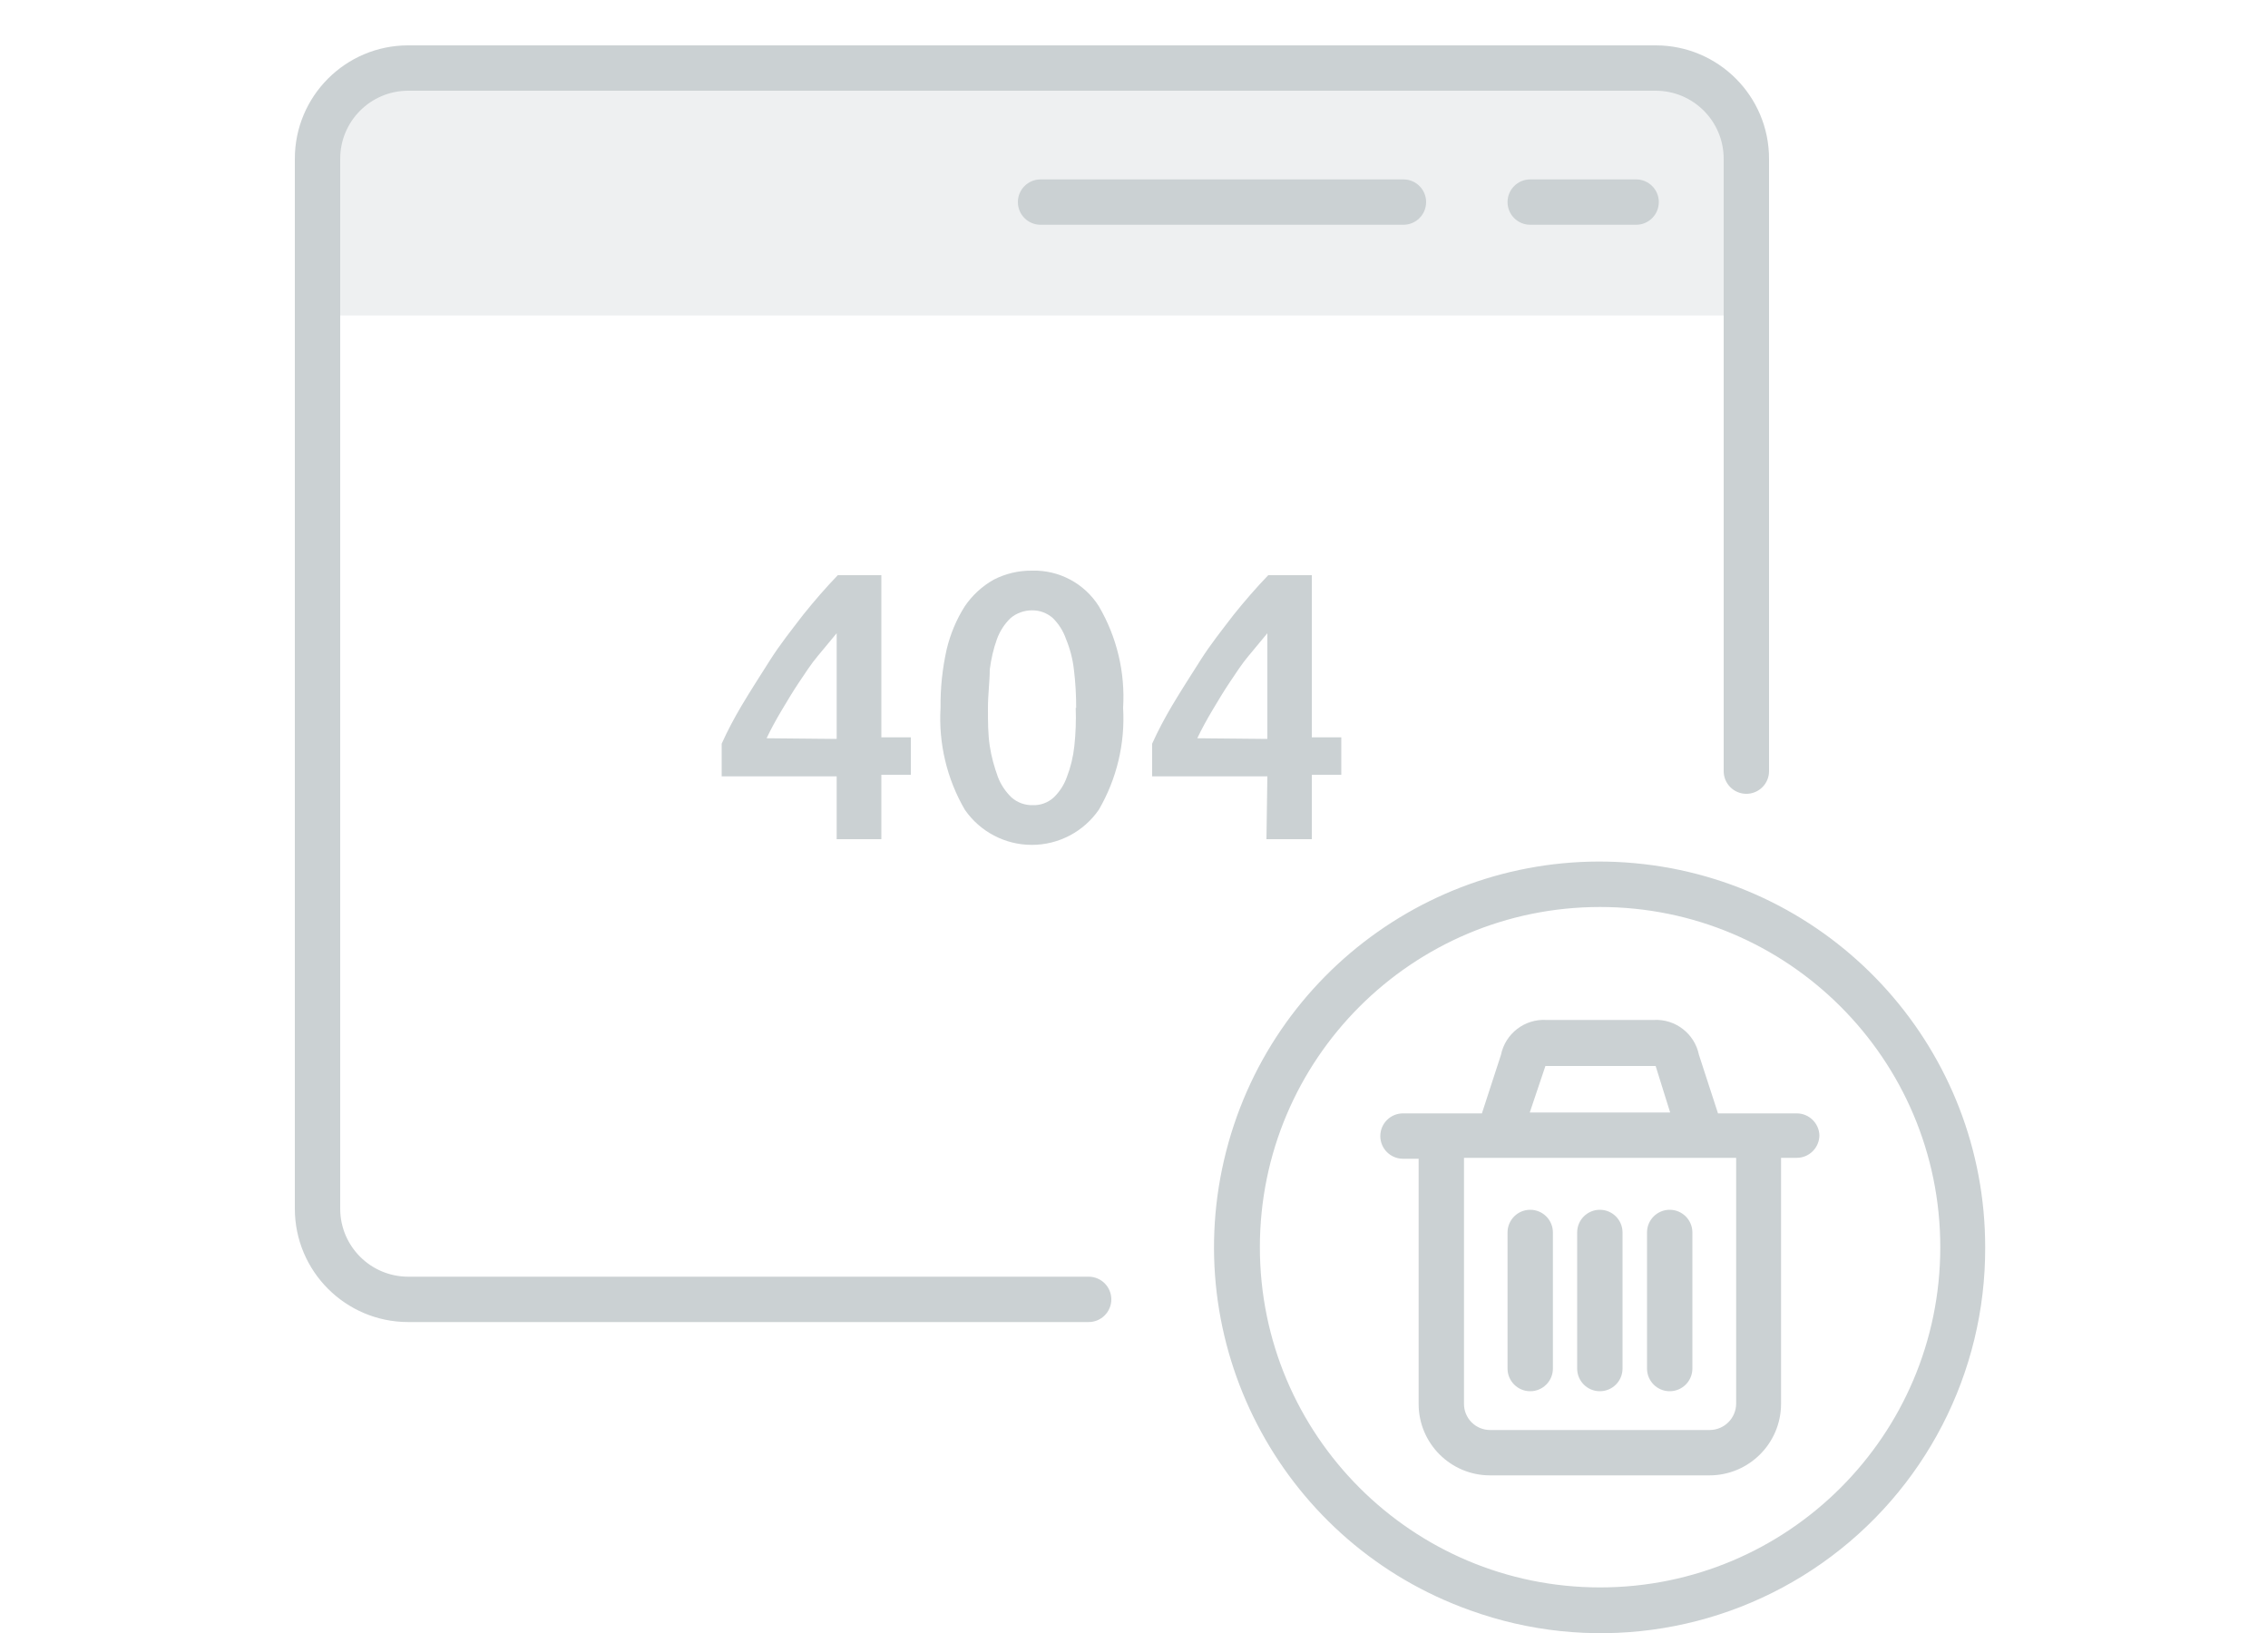
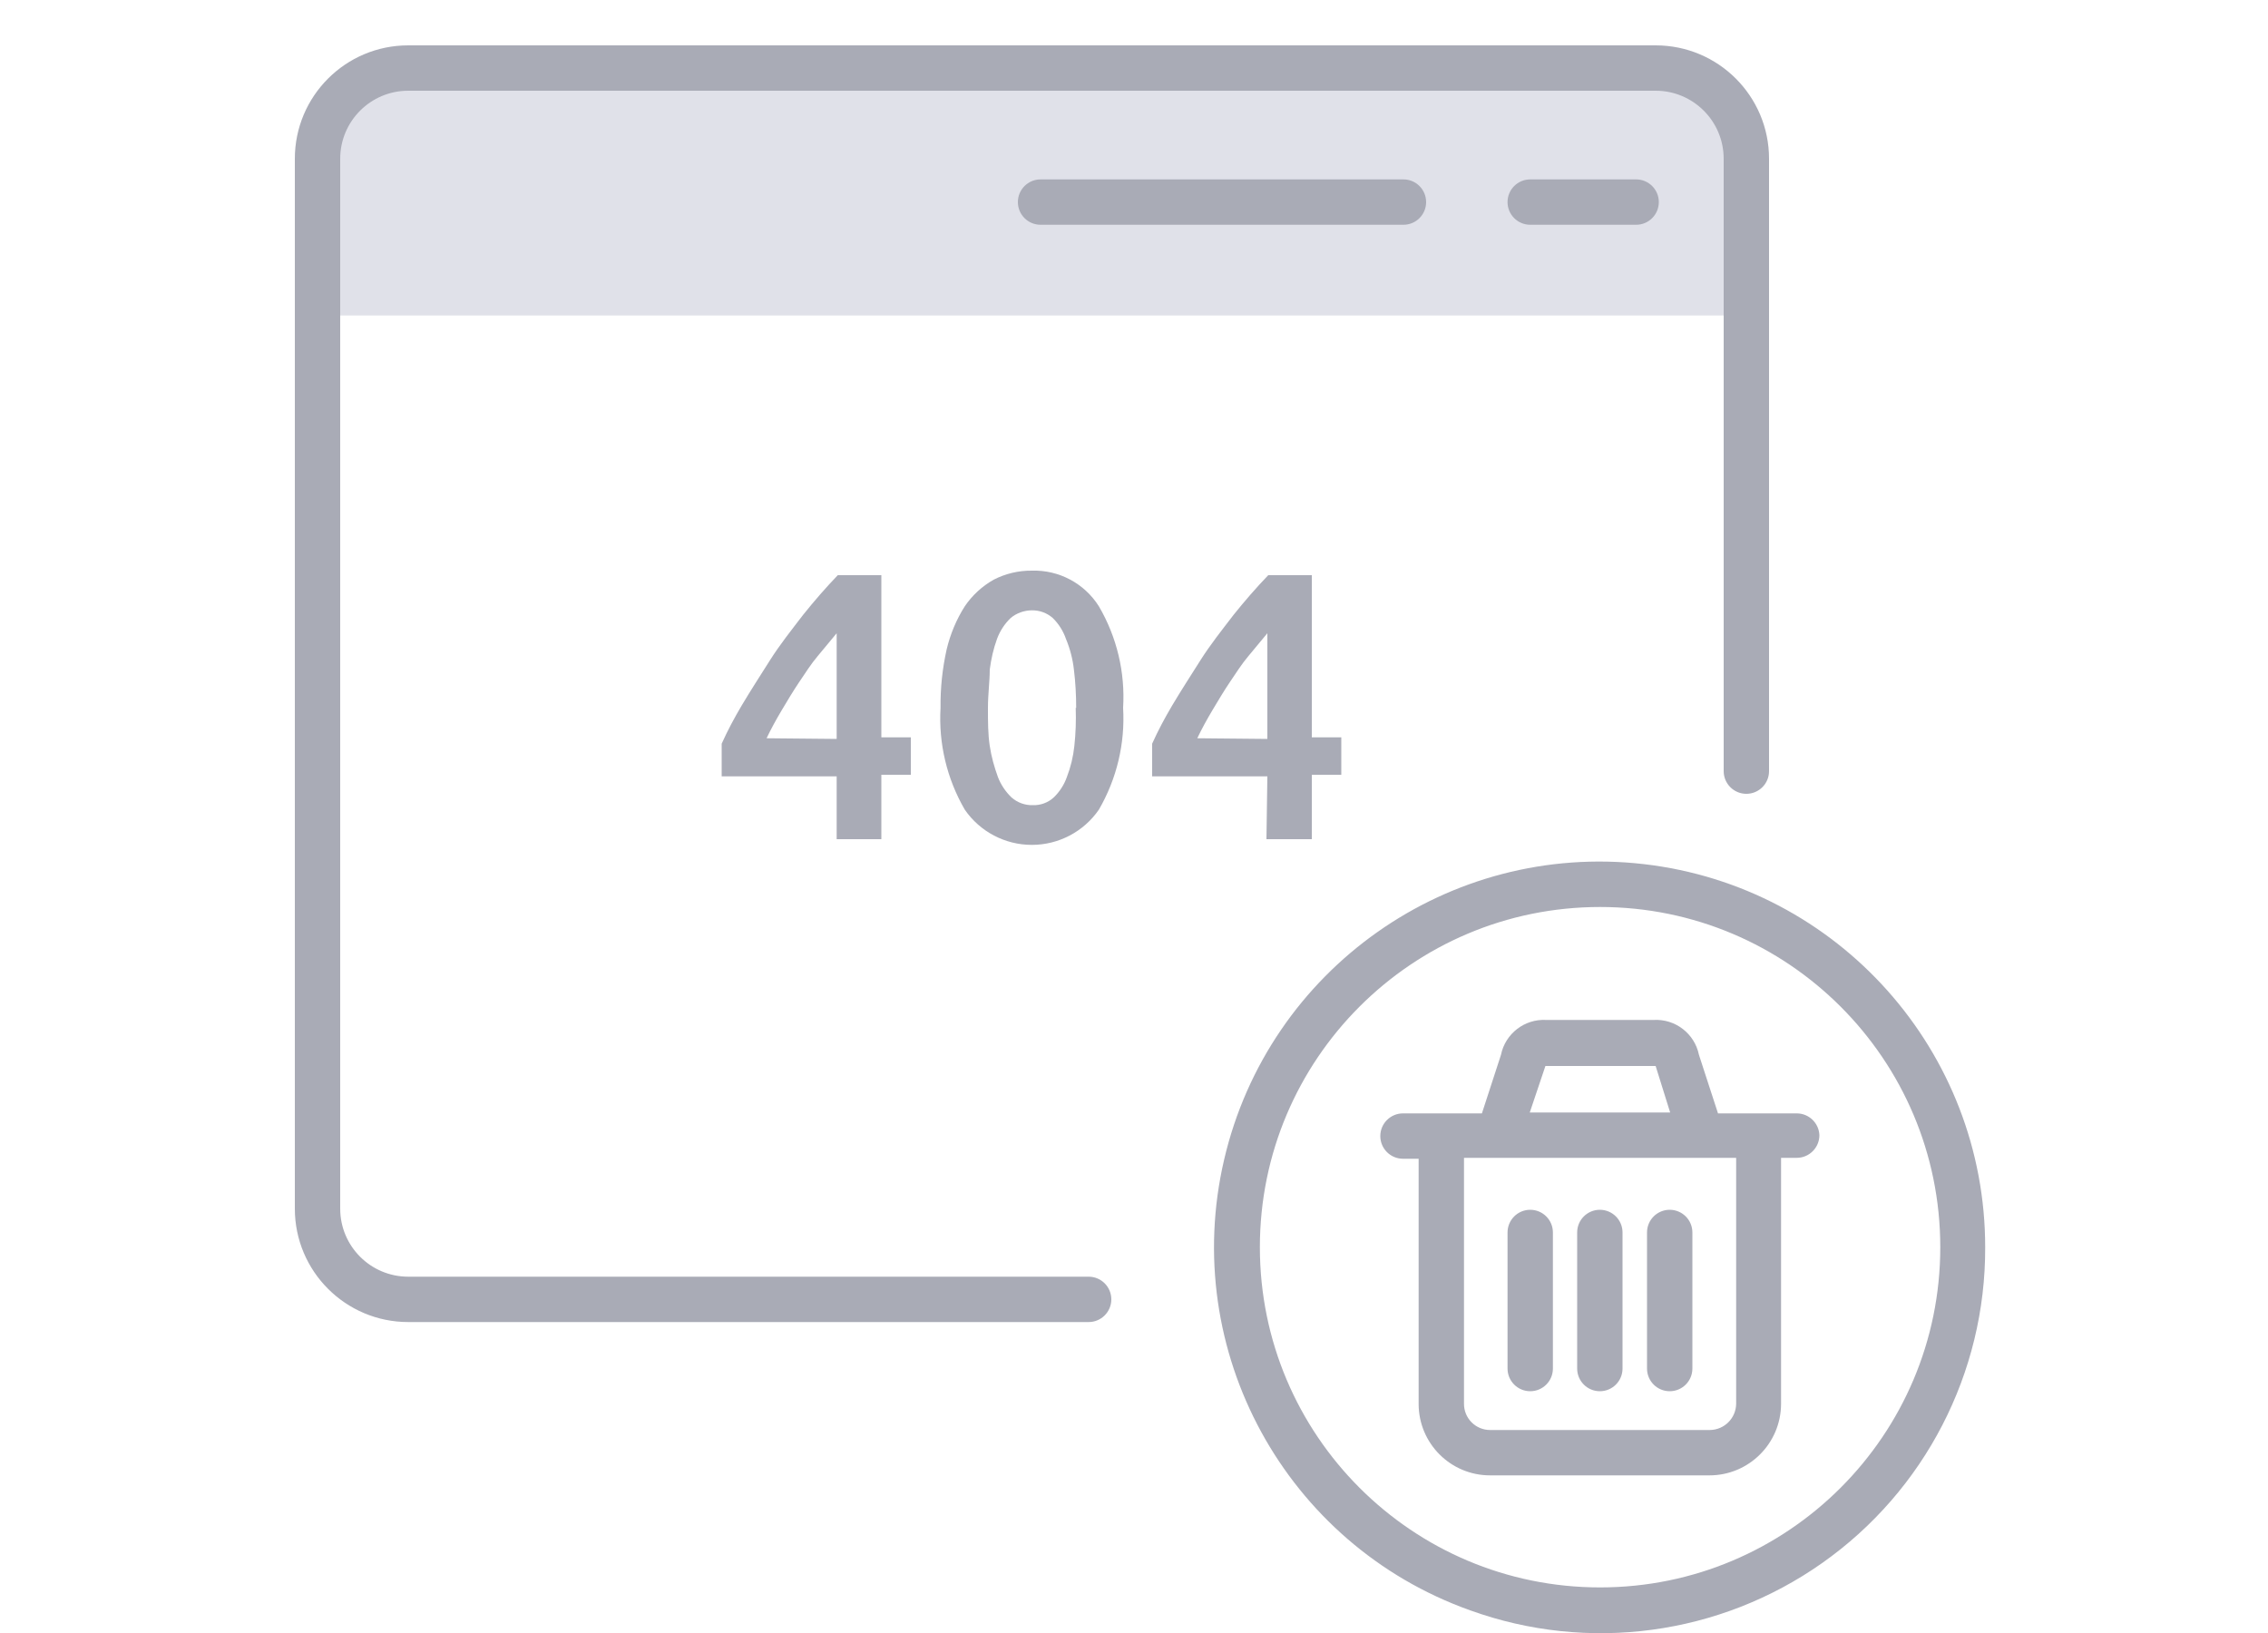
<svg xmlns="http://www.w3.org/2000/svg" width="100" height="72" viewBox="0 0 100 72" fill="none">
-   <path d="M73.68 3.31H17.32a3.14 3.14 0 00-3.07 3.21v7.39h62.5V6.52a3.14 3.14 0 00-3.07-3.21z" fill="#EEF0F1" />
-   <path d="M49 57.29a1 1 0 01-1 1H18a5 5 0 01-5-5V7a5 5 0 015-5h55a5 5 0 015 5v27a1 1 0 01-2 0V7a3 3 0 00-3-3H18a3 3 0 00-3 3v46.29a3 3 0 003 3h30a1 1 0 011 1zm18.47-3.95a1 1 0 00-1 1v6a1 1 0 002 0v-6a1 1 0 00-1-1zm3.07 0a1 1 0 00-1 1v6a1 1 0 002 0v-6a1 1 0 00-1-1zm3.08 0a1 1 0 00-1 1v6a1 1 0 002 0v-6a1 1 0 00-1-1zm6.6-3.29a1 1 0 01-1 1h-.69V61.9a3.16 3.16 0 01-3.16 3.15H65.7a3.15 3.15 0 01-3.15-3.15V51.09h-.69a1 1 0 010-2h3.48l.84-2.58a1.93 1.93 0 012-1.54h4.73a1.93 1.93 0 012 1.54l.84 2.58h3.48a1 1 0 01.99.96zm-12.77-1h6.19L73 47h-4.86l-.69 2.05zm9.1 2.07v-.07h-12v10.84a1.15 1.15 0 001.15 1.16h9.69a1.17 1.17 0 001.16-1.16V51.12zM87.53 55a16.95 16.95 0 01-22.71 16 17 17 0 1122.71-16zm-1.98-.01a15 15 0 10-30 0 15 15 0 0030 0zM72.14 7.91h-4.67a1 1 0 100 2h4.67a1 1 0 100-2zm-26.26 0a1 1 0 100 2h16a1 1 0 100-2h-16zm10 26.32H50.8v-1.44c.26-.58.56-1.14.88-1.68.38-.64.8-1.29 1.25-2 .45-.71.94-1.32 1.46-2 .48-.6 1-1.2 1.53-1.75h1.92v7.15h1.3v1.65h-1.3V37h-2l.04-2.77zm0-1.65v-4.66l-.83 1c-.29.34-.55.75-.82 1.15-.27.4-.52.82-.77 1.24-.25.42-.47.82-.67 1.24l3.09.03zM36.89 37v-2.77h-5.07v-1.44c.26-.58.56-1.14.88-1.68.38-.64.8-1.29 1.25-2 .45-.71.94-1.32 1.46-2 .48-.6 1-1.2 1.53-1.75h1.92v7.15h1.3v1.65h-1.3V37h-1.97zm0-4.42v-4.66l-.83 1c-.29.34-.55.75-.82 1.15-.27.4-.52.82-.77 1.24-.25.42-.47.82-.67 1.24l3.09.03zm11.56-5.85a7.91 7.91 0 011.07 4.48 8 8 0 01-1.07 4.49 3.59 3.59 0 01-5.91 0 8 8 0 01-1.07-4.49c-.01-.87.08-1.73.27-2.58.16-.67.43-1.32.8-1.9a3.8 3.8 0 011.27-1.17 3.6 3.6 0 011.69-.4 3.37 3.37 0 012.95 1.57zm-1 4.48c0-.56-.03-1.13-.1-1.69a4.94 4.94 0 00-.35-1.35 2.39 2.39 0 00-.58-.92 1.36 1.36 0 00-.92-.34c-.34 0-.68.12-.94.34-.27.26-.47.57-.6.92-.16.44-.26.89-.32 1.35 0 .52-.08 1.09-.08 1.69 0 .6 0 1.16.08 1.68.07.47.2.93.36 1.37.13.34.34.65.6.9.26.23.6.35.94.34.34.01.67-.11.92-.34.26-.25.46-.56.58-.9.17-.44.28-.9.33-1.37.06-.56.08-1.12.06-1.68h.02z" fill="#CBD1D3" />
+   <path d="M73.68 3.31H17.32a3.14 3.14 0 0 0-3.07 3.21v7.39h62.5V6.52a3.14 3.14 0 0 0-3.07-3.21Z" fill="#E0E1E9" />
+   <path d="M49 57.29a1 1 0 0 1-1 1H18a5 5 0 0 1-5-5V7a5 5 0 0 1 5-5h55a5 5 0 0 1 5 5v27a1 1 0 0 1-2 0V7a3 3 0 0 0-3-3H18a3 3 0 0 0-3 3v46.29a3 3 0 0 0 3 3h30a1 1 0 0 1 1 1Zm18.47-3.95a1 1 0 0 0-1 1v6a1 1 0 0 0 2 0v-6a1 1 0 0 0-1-1Zm3.07 0a1 1 0 0 0-1 1v6a1 1 0 0 0 2 0v-6a1 1 0 0 0-1-1Zm3.08 0a1 1 0 0 0-1 1v6a1 1 0 0 0 2 0v-6a1 1 0 0 0-1-1Zm6.6-3.29a1 1 0 0 1-1 1h-.69V61.9a3.16 3.16 0 0 1-3.16 3.15H65.7a3.15 3.15 0 0 1-3.15-3.15V51.09h-.69a1 1 0 0 1 0-2h3.48l.84-2.58a1.93 1.93 0 0 1 2-1.54h4.73a1.93 1.93 0 0 1 2 1.54l.84 2.58h3.48a1 1 0 0 1 .99.96Zm-12.77-1h6.19L73 47h-4.86l-.69 2.05Zm9.1 2.07v-.07h-12v10.84a1.15 1.15 0 0 0 1.15 1.16h9.69a1.17 1.17 0 0 0 1.16-1.16V51.12ZM87.53 55a16.95 16.95 0 0 1-22.71 16 17 17 0 1 1 22.71-16Zm-1.98-.01a15 15 0 1 0-30 0 15 15 0 0 0 30 0ZM72.14 7.91h-4.67a1 1 0 1 0 0 2h4.67a1 1 0 1 0 0-2Zm-26.26 0a1 1 0 1 0 0 2h16a1 1 0 1 0 0-2h-16Zm10 26.32H50.8v-1.44c.26-.58.56-1.14.88-1.68.38-.64.8-1.29 1.25-2 .45-.71.94-1.32 1.46-2 .48-.6 1-1.2 1.53-1.75h1.92v7.15h1.3v1.65h-1.3V37h-2l.04-2.77Zm0-1.65v-4.66l-.83 1c-.29.34-.55.75-.82 1.15-.27.4-.52.82-.77 1.24-.25.42-.47.82-.67 1.24l3.09.03ZM36.89 37v-2.77h-5.07v-1.44c.26-.58.56-1.14.88-1.68.38-.64.8-1.29 1.25-2 .45-.71.94-1.32 1.46-2 .48-.6 1-1.2 1.53-1.75h1.92v7.15h1.3v1.65h-1.3V37h-1.97Zm0-4.42v-4.66l-.83 1c-.29.34-.55.75-.82 1.15-.27.4-.52.82-.77 1.24-.25.42-.47.82-.67 1.24l3.09.03Zm11.56-5.85a7.91 7.91 0 0 1 1.07 4.48 8 8 0 0 1-1.07 4.49 3.59 3.59 0 0 1-5.91 0 8 8 0 0 1-1.07-4.49c-.01-.87.08-1.73.27-2.58.16-.67.43-1.32.8-1.9a3.8 3.8 0 0 1 1.27-1.17 3.6 3.6 0 0 1 1.69-.4 3.37 3.37 0 0 1 2.95 1.57Zm-1 4.48c0-.56-.03-1.13-.1-1.69a4.94 4.94 0 0 0-.35-1.35 2.39 2.39 0 0 0-.58-.92 1.36 1.36 0 0 0-.92-.34c-.34 0-.68.12-.94.34-.27.26-.47.57-.6.92-.16.44-.26.89-.32 1.35 0 .52-.08 1.09-.08 1.69 0 .6 0 1.16.08 1.68.07.47.2.93.36 1.37.13.34.34.65.6.9.26.23.6.35.94.34.34.01.67-.11.92-.34.26-.25.46-.56.58-.9.17-.44.28-.9.33-1.37.06-.56.08-1.12.06-1.68h.02Z" fill="#A9ABB6" />
</svg>
